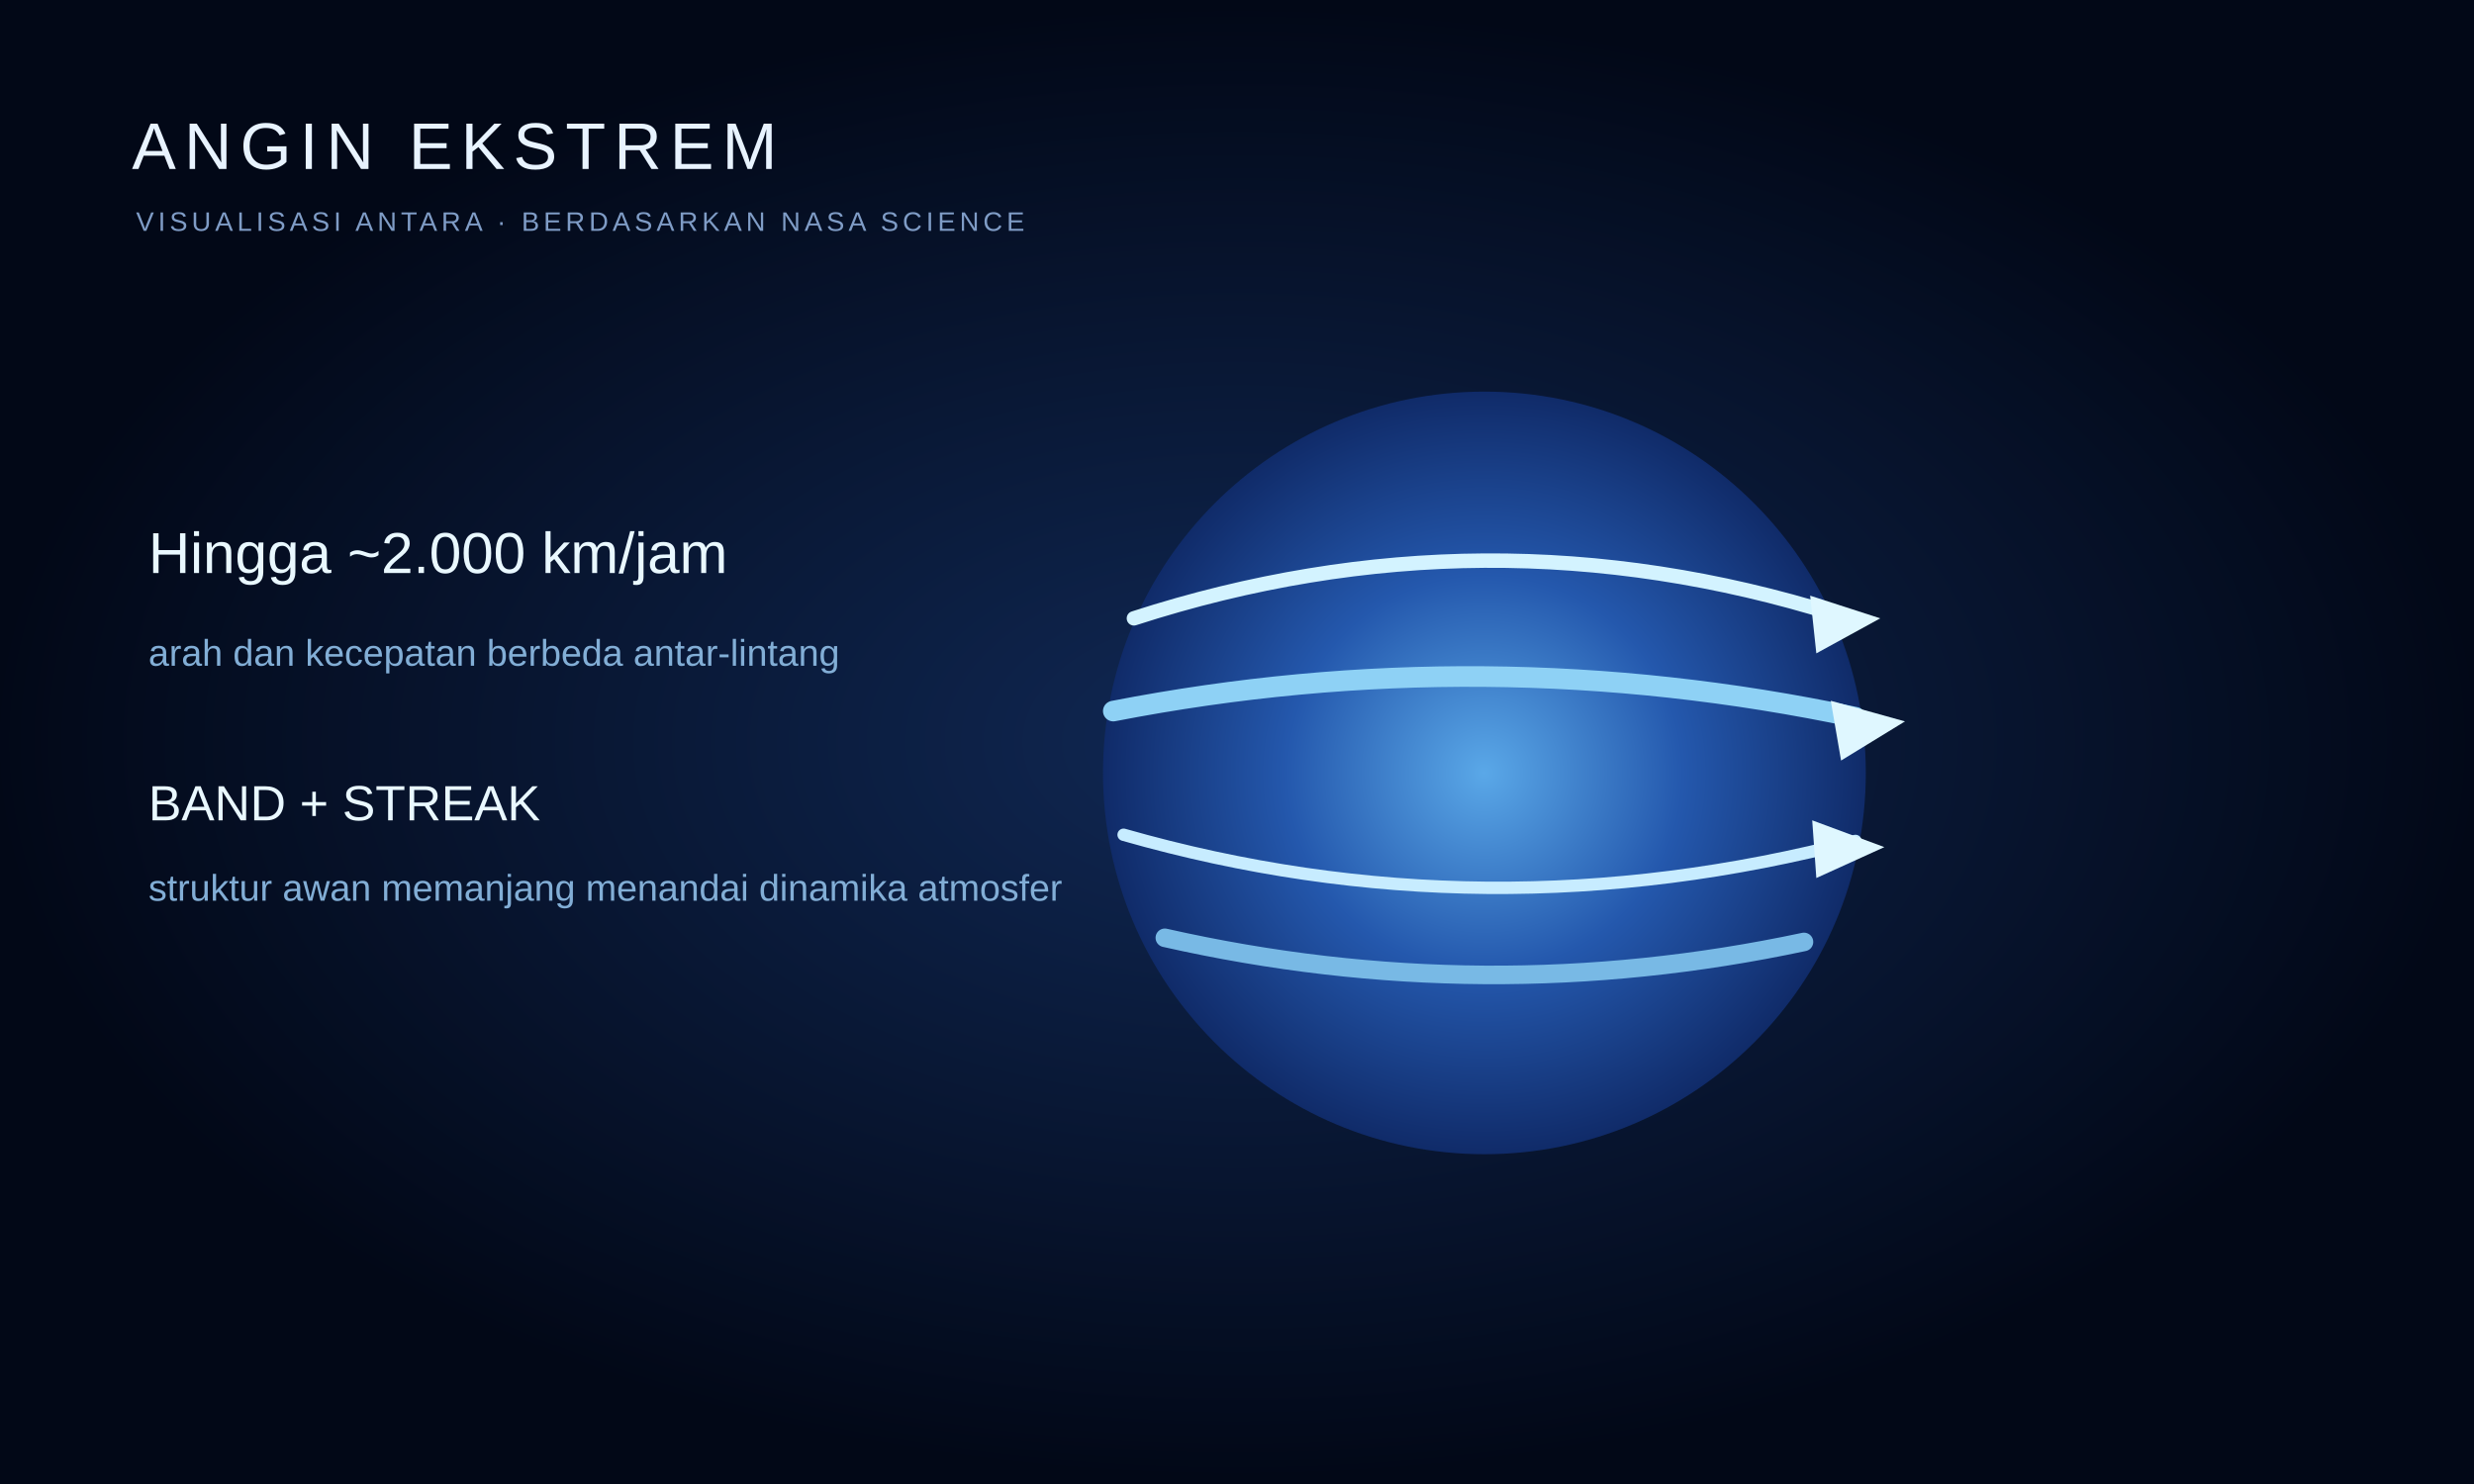
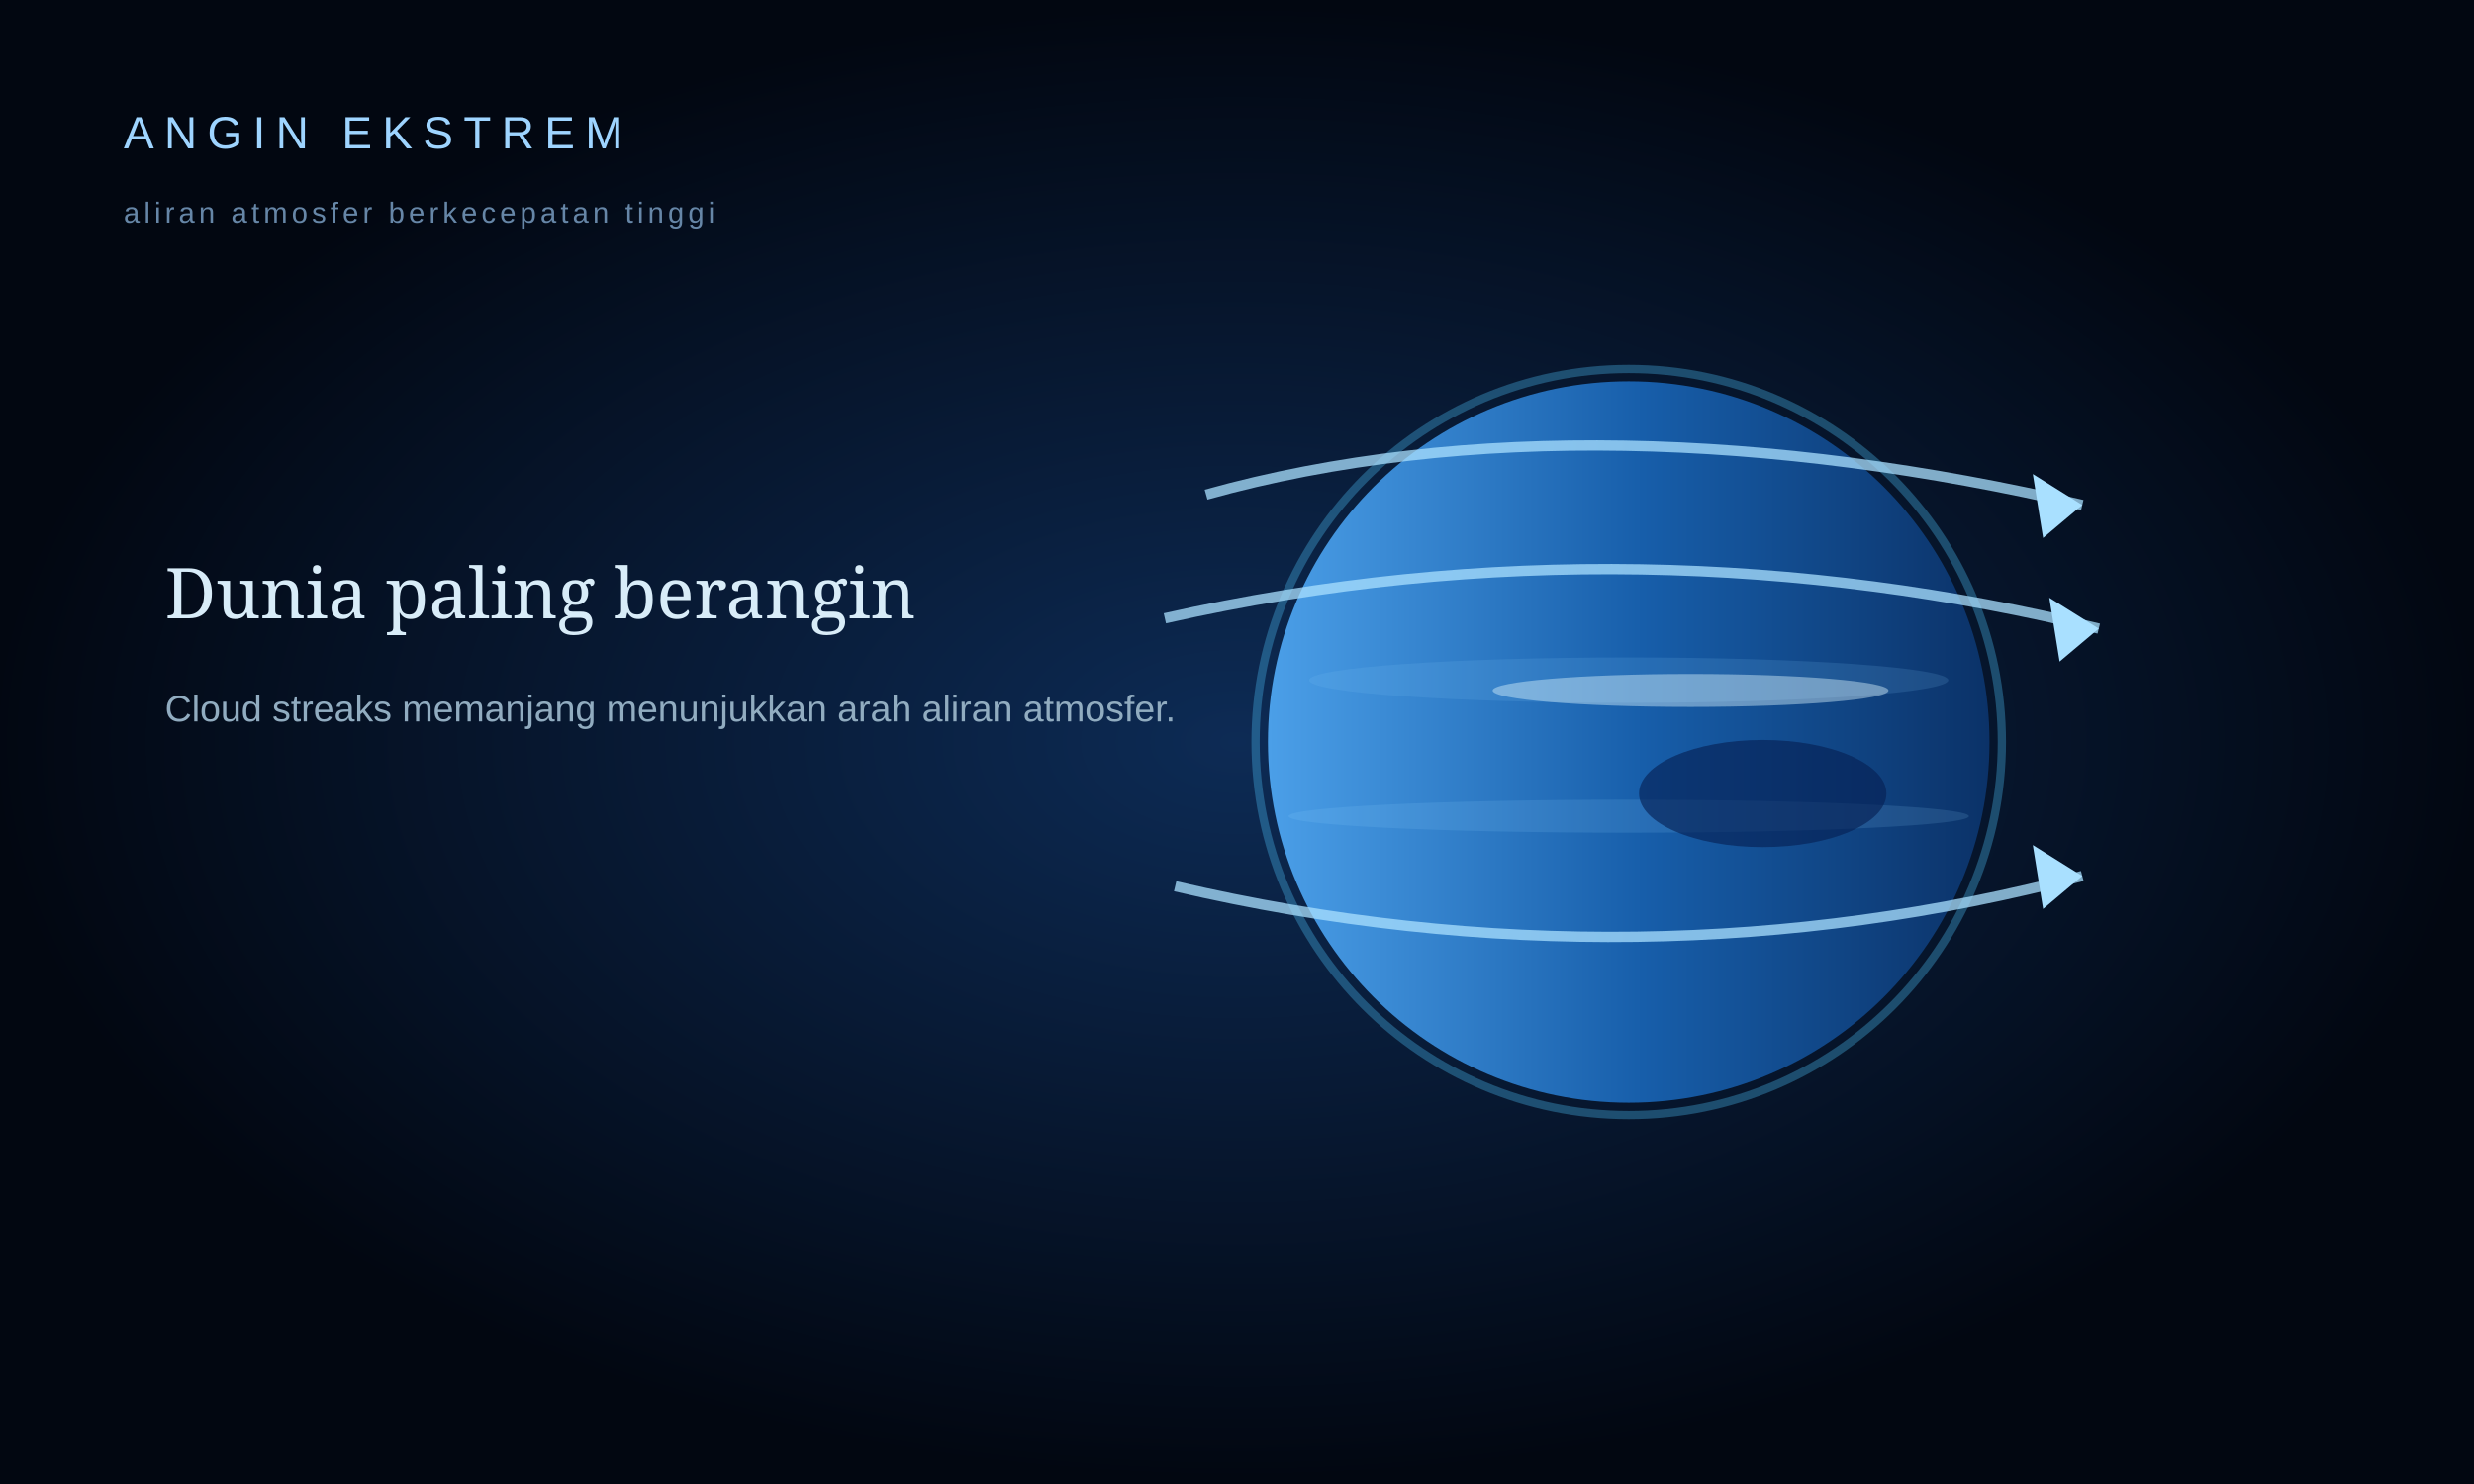
- <svg xmlns="http://www.w3.org/2000/svg" viewBox="0 0 1200 720">
+ <svg xmlns="http://www.w3.org/2000/svg" viewBox="0 0 1200 720" role="img" aria-label="Angin Ekstrem">
  <defs>
    <radialGradient id="bg">
-       <stop stop-color="#102854" />
-       <stop offset="1" stop-color="#020817" />
+       <stop offset="0" stop-color="#0d2b55" />
+       <stop offset="1" stop-color="#020711" />
    </radialGradient>
-     <radialGradient id="n">
-       <stop stop-color="#5aa8e8" />
-       <stop offset=".52" stop-color="#2458ad" />
-       <stop offset="1" stop-color="#102b69" />
-     </radialGradient>
-     <filter id="g">
-       <feGaussianBlur stdDeviation="7" />
+     <linearGradient id="blue">
+       <stop stop-color="#4b9fe8" />
+       <stop offset=".52" stop-color="#175eaa" />
+       <stop offset="1" stop-color="#0b3268" />
+     </linearGradient>
+     <filter id="glow">
+       <feGaussianBlur stdDeviation="10" />
    </filter>
  </defs>
  <rect width="1200" height="720" fill="url(#bg)" />
-   <text x="64" y="82" fill="#e8f3ff" font-family="Arial" font-size="32" letter-spacing="4">ANGIN EKSTREM</text>
-   <text x="66" y="112" fill="#7f9cc6" font-family="Arial" font-size="13" letter-spacing="2">VISUALISASI ANTARA · BERDASARKAN NASA SCIENCE</text>
-   <circle cx="720" cy="375" r="185" fill="url(#n)" />
-   <g fill="none" stroke-linecap="round">
-     <path d="M550 300 Q720 245 890 298" stroke="#d3f3ff" stroke-width="7" />
-     <path d="M540 345 Q720 310 900 348" stroke="#8ed1f5" stroke-width="10" />
-     <path d="M545 405 Q720 455 900 408" stroke="#c7ecff" stroke-width="6" />
-     <path d="M565 455 Q720 490 875 457" stroke="#78b9e5" stroke-width="9" />
+   <text x="60" y="72" fill="#9ed4ff" font-size="22" font-family="Arial" letter-spacing="5">ANGIN EKSTREM</text>
+   <text x="60" y="108" fill="#6686a7" font-size="14" font-family="Arial" letter-spacing="2">aliran atmosfer berkecepatan tinggi</text>
+   <circle cx="790" cy="360" r="175" fill="url(#blue)" />
+   <ellipse cx="790" cy="330" rx="155" ry="11" fill="#7bc1f0" opacity=".16" />
+   <ellipse cx="790" cy="396" rx="165" ry="8" fill="#8fd6ff" opacity=".14" />
+   <ellipse cx="855" cy="385" rx="60" ry="26" fill="#051f52" opacity=".62" />
+   <ellipse cx="820" cy="335" rx="96" ry="8" fill="#dff8ff" opacity=".42" />
+   <circle cx="790" cy="360" r="181" fill="none" stroke="#4fc5ff" stroke-opacity=".32" stroke-width="4" />
+   <g fill="none" stroke="#a9e0ff" stroke-width="5" opacity=".75">
+     <path d="M585 240C710 205 860 210 1010 245" />
+     <path d="M565 300C720 265 875 270 1018 305" />
+     <path d="M570 430C720 465 870 462 1010 425" />
  </g>
-   <g fill="#dff7ff">
-     <path d="M878 289l34 11-31 17z" />
-     <path d="M888 340l36 10-31 19z" />
-     <path d="M879 398l35 13-33 15z" />
+   <g fill="#a9e0ff">
+     <path d="m1010 245-24-15 5 31z" />
+     <path d="m1018 305-24-15 5 31z" />
+     <path d="m1010 425-24-15 5 31z" />
  </g>
-   <text x="72" y="278" fill="#e9f8ff" font-family="Arial" font-size="28">Hingga ~2.000 km/jam</text>
-   <text x="72" y="323" fill="#82aed6" font-family="Arial" font-size="18">arah dan kecepatan berbeda antar-lintang</text>
-   <text x="72" y="398" fill="#e9f8ff" font-family="Arial" font-size="24">BAND + STREAK</text>
-   <text x="72" y="437" fill="#82aed6" font-family="Arial" font-size="18">struktur awan memanjang menandai dinamika atmosfer</text>
+   <text x="80" y="300" fill="#d8ecf8" font-size="34" font-family="Georgia">Dunia paling berangin</text>
+   <text x="80" y="350" fill="#91acc0" font-size="18" font-family="Arial">Cloud streaks memanjang menunjukkan arah aliran atmosfer.</text>
</svg>
